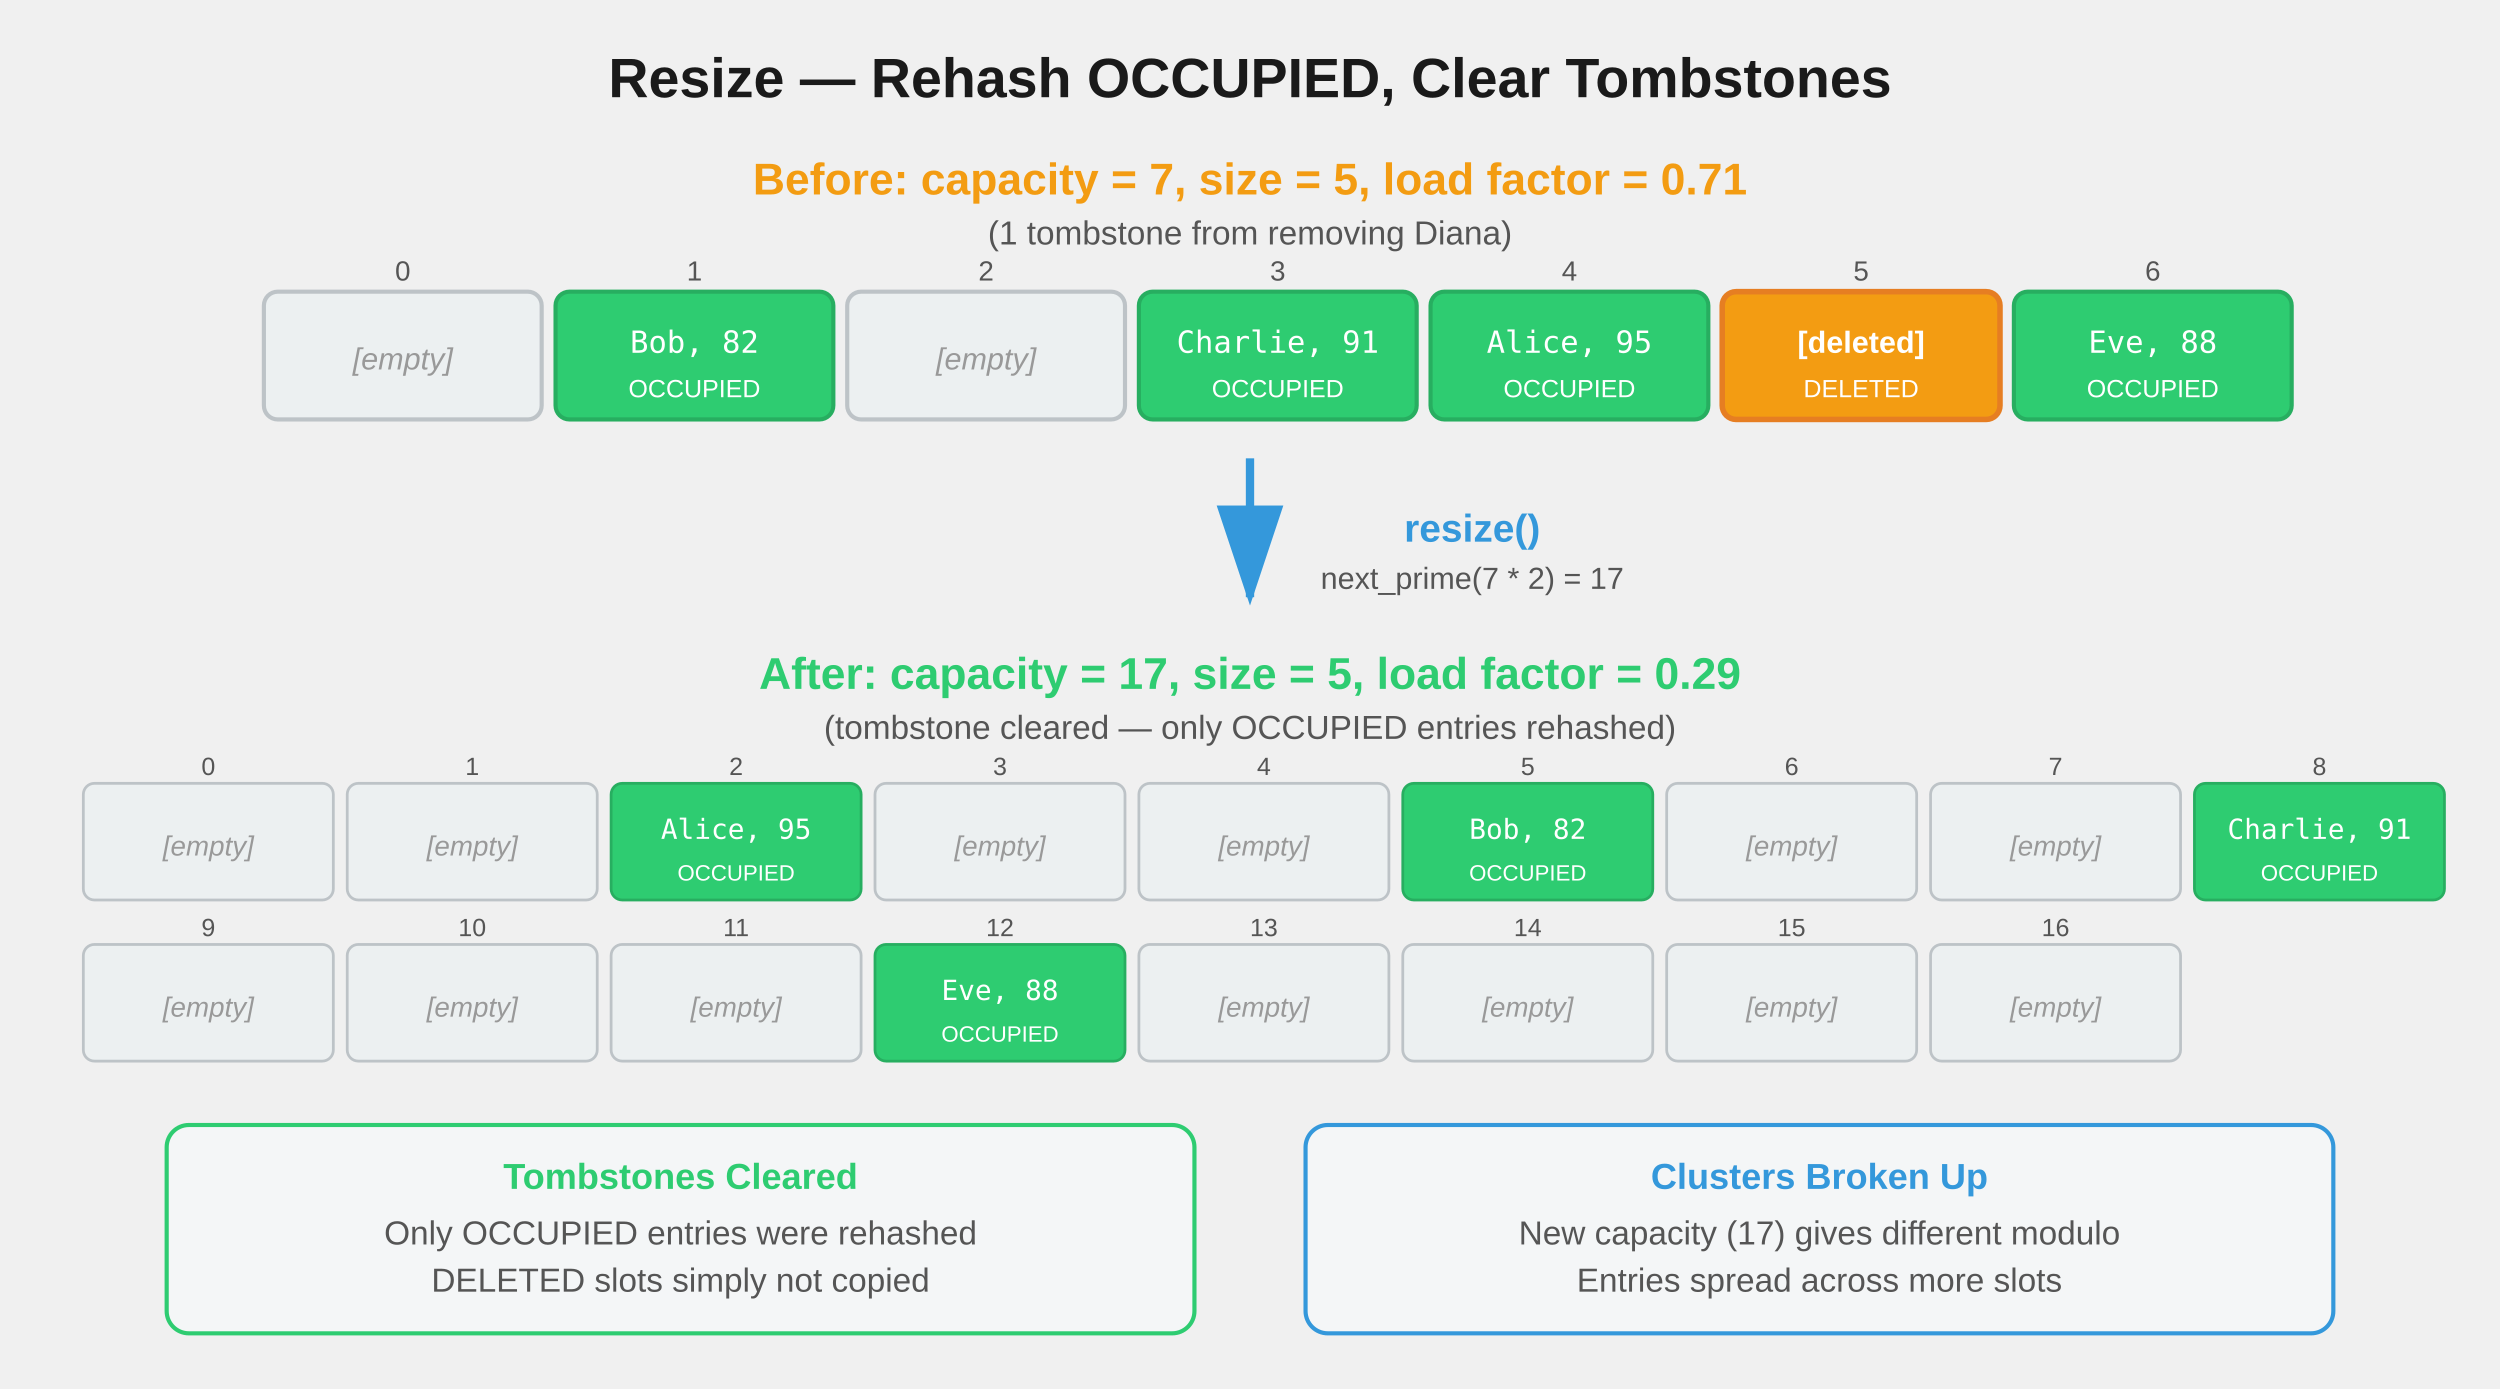
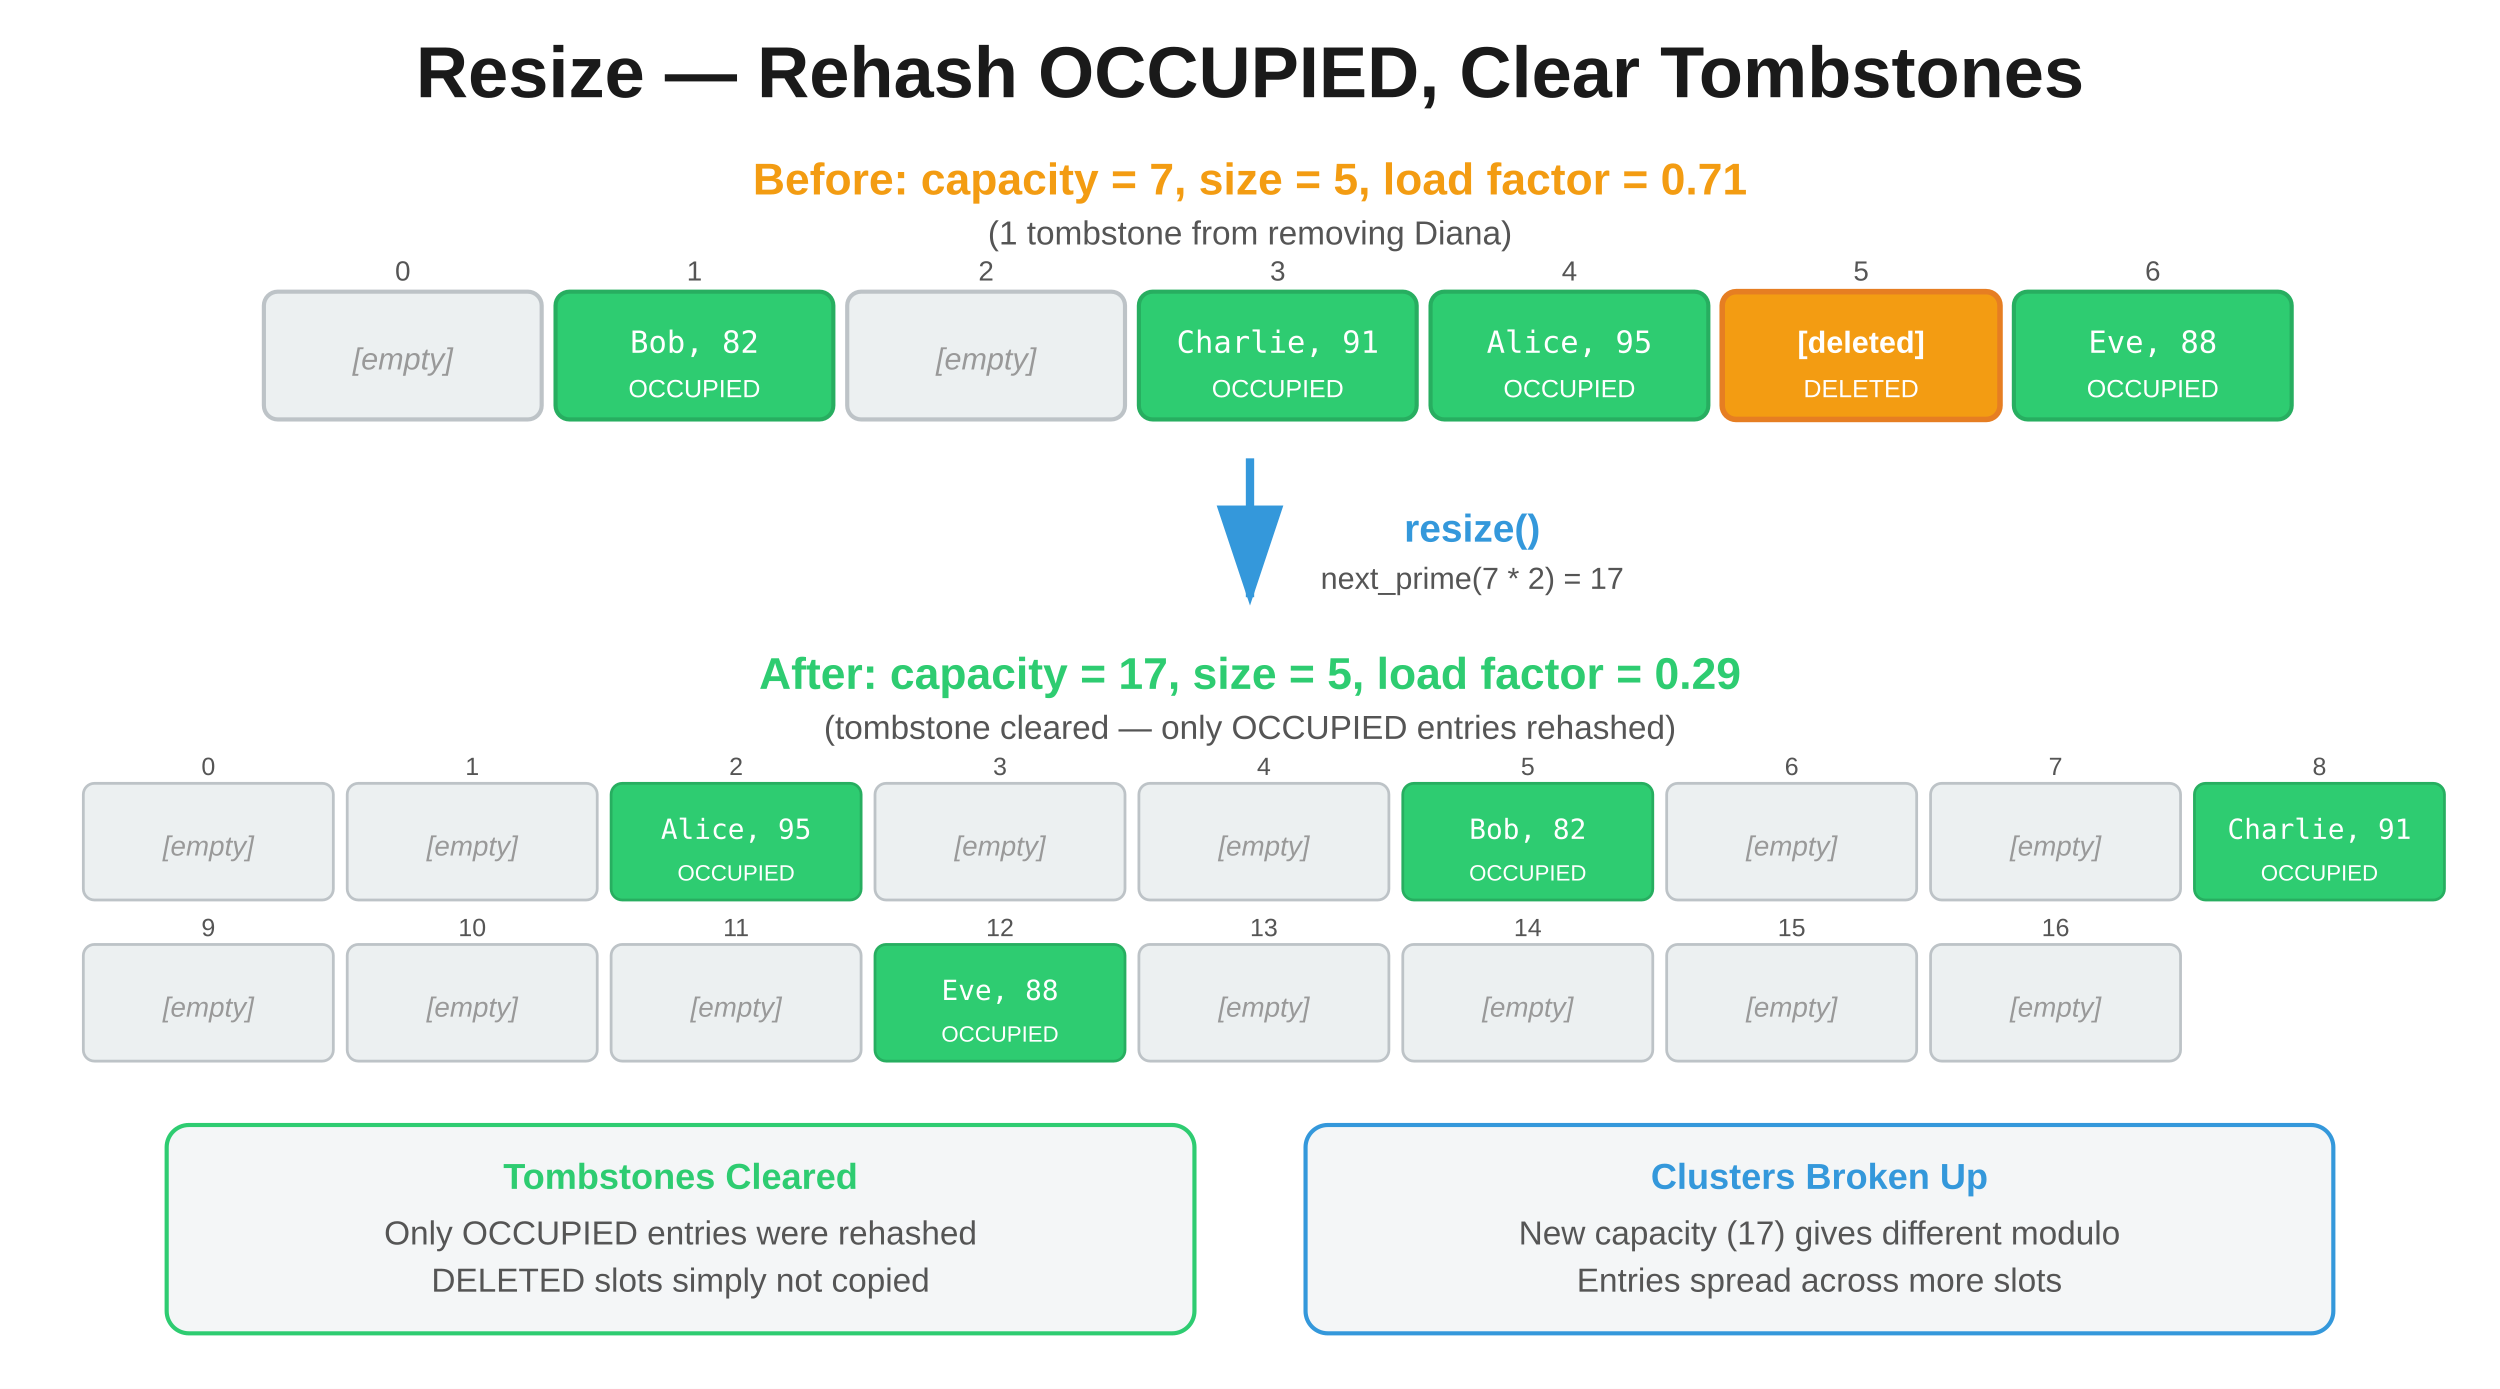
<svg xmlns="http://www.w3.org/2000/svg" viewBox="0 0 900 500" font-family="'Segoe UI', Arial, sans-serif">
+   <rect width="100%" height="100%" fill="white" />
  <defs>
    <marker id="arrowBig" markerWidth="12" markerHeight="8" refX="11" refY="4" orient="auto">
      <polygon points="0 0, 12 4, 0 8" fill="#3498db" />
    </marker>
  </defs>
-   <text x="450" y="35" text-anchor="middle" fill="#1a1a1a" font-size="20" font-weight="bold">Resize — Rehash OCCUPIED, Clear Tombstones</text>
+   <text x="450" y="35" text-anchor="middle" fill="#1a1a1a" font-size="26" font-weight="bold">Resize — Rehash OCCUPIED, Clear Tombstones</text>
  <text x="450" y="70" text-anchor="middle" fill="#f39c12" font-size="16" font-weight="bold">Before: capacity = 7, size = 5, load factor = 0.71</text>
  <text x="450" y="88" text-anchor="middle" fill="#555" font-size="12">(1 tombstone from removing Diana)</text>
  <rect x="95" y="105" width="100" height="46" rx="5" fill="#ecf0f1" stroke="#bdc3c7" stroke-width="1.5" />
  <text x="145" y="133" text-anchor="middle" fill="#999" font-size="11" font-style="italic">[empty]</text>
  <text x="145" y="101" text-anchor="middle" fill="#555" font-size="10">0</text>
  <rect x="200" y="105" width="100" height="46" rx="5" fill="#2ecc71" stroke="#27ae60" stroke-width="1.5" />
  <text x="250" y="127" text-anchor="middle" fill="#fff" font-size="11" font-family="'Consolas', monospace">Bob, 82</text>
  <text x="250" y="143" text-anchor="middle" fill="#fff" font-size="9">OCCUPIED</text>
  <text x="250" y="101" text-anchor="middle" fill="#555" font-size="10">1</text>
  <rect x="305" y="105" width="100" height="46" rx="5" fill="#ecf0f1" stroke="#bdc3c7" stroke-width="1.5" />
  <text x="355" y="133" text-anchor="middle" fill="#999" font-size="11" font-style="italic">[empty]</text>
  <text x="355" y="101" text-anchor="middle" fill="#555" font-size="10">2</text>
  <rect x="410" y="105" width="100" height="46" rx="5" fill="#2ecc71" stroke="#27ae60" stroke-width="1.5" />
  <text x="460" y="127" text-anchor="middle" fill="#fff" font-size="11" font-family="'Consolas', monospace">Charlie, 91</text>
  <text x="460" y="143" text-anchor="middle" fill="#fff" font-size="9">OCCUPIED</text>
  <text x="460" y="101" text-anchor="middle" fill="#555" font-size="10">3</text>
  <rect x="515" y="105" width="100" height="46" rx="5" fill="#2ecc71" stroke="#27ae60" stroke-width="1.5" />
  <text x="565" y="127" text-anchor="middle" fill="#fff" font-size="11" font-family="'Consolas', monospace">Alice, 95</text>
  <text x="565" y="143" text-anchor="middle" fill="#fff" font-size="9">OCCUPIED</text>
  <text x="565" y="101" text-anchor="middle" fill="#555" font-size="10">4</text>
  <rect x="620" y="105" width="100" height="46" rx="5" fill="#f39c12" stroke="#e67e22" stroke-width="2" />
  <text x="670" y="127" text-anchor="middle" fill="#fff" font-size="11" font-weight="bold">[deleted]</text>
  <text x="670" y="143" text-anchor="middle" fill="#fff" font-size="9">DELETED</text>
  <text x="670" y="101" text-anchor="middle" fill="#555" font-size="10">5</text>
  <rect x="725" y="105" width="100" height="46" rx="5" fill="#2ecc71" stroke="#27ae60" stroke-width="1.5" />
  <text x="775" y="127" text-anchor="middle" fill="#fff" font-size="11" font-family="'Consolas', monospace">Eve, 88</text>
  <text x="775" y="143" text-anchor="middle" fill="#fff" font-size="9">OCCUPIED</text>
  <text x="775" y="101" text-anchor="middle" fill="#555" font-size="10">6</text>
  <path d="M450,165 L450,215" stroke="#3498db" stroke-width="3" fill="none" marker-end="url(#arrowBig)" />
  <text x="530" y="195" text-anchor="middle" fill="#3498db" font-size="14" font-weight="bold">resize()</text>
  <text x="530" y="212" text-anchor="middle" fill="#555" font-size="11">next_prime(7 * 2) = 17</text>
  <text x="450" y="248" text-anchor="middle" fill="#2ecc71" font-size="16" font-weight="bold">After: capacity = 17, size = 5, load factor = 0.29</text>
  <text x="450" y="266" text-anchor="middle" fill="#555" font-size="12">(tombstone cleared — only OCCUPIED entries rehashed)</text>
  <rect x="30" y="282" width="90" height="42" rx="4" fill="#ecf0f1" stroke="#bdc3c7" stroke-width="1" />
  <text x="75" y="308" text-anchor="middle" fill="#999" font-size="10" font-style="italic">[empty]</text>
  <text x="75" y="279" text-anchor="middle" fill="#555" font-size="9">0</text>
  <rect x="125" y="282" width="90" height="42" rx="4" fill="#ecf0f1" stroke="#bdc3c7" stroke-width="1" />
  <text x="170" y="308" text-anchor="middle" fill="#999" font-size="10" font-style="italic">[empty]</text>
  <text x="170" y="279" text-anchor="middle" fill="#555" font-size="9">1</text>
  <rect x="220" y="282" width="90" height="42" rx="4" fill="#2ecc71" stroke="#27ae60" stroke-width="1" />
  <text x="265" y="302" text-anchor="middle" fill="#fff" font-size="10" font-family="'Consolas', monospace">Alice, 95</text>
  <text x="265" y="317" text-anchor="middle" fill="#fff" font-size="8">OCCUPIED</text>
  <text x="265" y="279" text-anchor="middle" fill="#555" font-size="9">2</text>
  <rect x="315" y="282" width="90" height="42" rx="4" fill="#ecf0f1" stroke="#bdc3c7" stroke-width="1" />
  <text x="360" y="308" text-anchor="middle" fill="#999" font-size="10" font-style="italic">[empty]</text>
  <text x="360" y="279" text-anchor="middle" fill="#555" font-size="9">3</text>
  <rect x="410" y="282" width="90" height="42" rx="4" fill="#ecf0f1" stroke="#bdc3c7" stroke-width="1" />
  <text x="455" y="308" text-anchor="middle" fill="#999" font-size="10" font-style="italic">[empty]</text>
  <text x="455" y="279" text-anchor="middle" fill="#555" font-size="9">4</text>
  <rect x="505" y="282" width="90" height="42" rx="4" fill="#2ecc71" stroke="#27ae60" stroke-width="1" />
  <text x="550" y="302" text-anchor="middle" fill="#fff" font-size="10" font-family="'Consolas', monospace">Bob, 82</text>
  <text x="550" y="317" text-anchor="middle" fill="#fff" font-size="8">OCCUPIED</text>
  <text x="550" y="279" text-anchor="middle" fill="#555" font-size="9">5</text>
  <rect x="600" y="282" width="90" height="42" rx="4" fill="#ecf0f1" stroke="#bdc3c7" stroke-width="1" />
  <text x="645" y="308" text-anchor="middle" fill="#999" font-size="10" font-style="italic">[empty]</text>
  <text x="645" y="279" text-anchor="middle" fill="#555" font-size="9">6</text>
  <rect x="695" y="282" width="90" height="42" rx="4" fill="#ecf0f1" stroke="#bdc3c7" stroke-width="1" />
  <text x="740" y="308" text-anchor="middle" fill="#999" font-size="10" font-style="italic">[empty]</text>
  <text x="740" y="279" text-anchor="middle" fill="#555" font-size="9">7</text>
  <rect x="790" y="282" width="90" height="42" rx="4" fill="#2ecc71" stroke="#27ae60" stroke-width="1" />
  <text x="835" y="302" text-anchor="middle" fill="#fff" font-size="10" font-family="'Consolas', monospace">Charlie, 91</text>
  <text x="835" y="317" text-anchor="middle" fill="#fff" font-size="8">OCCUPIED</text>
  <text x="835" y="279" text-anchor="middle" fill="#555" font-size="9">8</text>
  <rect x="30" y="340" width="90" height="42" rx="4" fill="#ecf0f1" stroke="#bdc3c7" stroke-width="1" />
  <text x="75" y="366" text-anchor="middle" fill="#999" font-size="10" font-style="italic">[empty]</text>
  <text x="75" y="337" text-anchor="middle" fill="#555" font-size="9">9</text>
  <rect x="125" y="340" width="90" height="42" rx="4" fill="#ecf0f1" stroke="#bdc3c7" stroke-width="1" />
  <text x="170" y="366" text-anchor="middle" fill="#999" font-size="10" font-style="italic">[empty]</text>
  <text x="170" y="337" text-anchor="middle" fill="#555" font-size="9">10</text>
  <rect x="220" y="340" width="90" height="42" rx="4" fill="#ecf0f1" stroke="#bdc3c7" stroke-width="1" />
  <text x="265" y="366" text-anchor="middle" fill="#999" font-size="10" font-style="italic">[empty]</text>
  <text x="265" y="337" text-anchor="middle" fill="#555" font-size="9">11</text>
  <rect x="315" y="340" width="90" height="42" rx="4" fill="#2ecc71" stroke="#27ae60" stroke-width="1" />
  <text x="360" y="360" text-anchor="middle" fill="#fff" font-size="10" font-family="'Consolas', monospace">Eve, 88</text>
  <text x="360" y="375" text-anchor="middle" fill="#fff" font-size="8">OCCUPIED</text>
  <text x="360" y="337" text-anchor="middle" fill="#555" font-size="9">12</text>
  <rect x="410" y="340" width="90" height="42" rx="4" fill="#ecf0f1" stroke="#bdc3c7" stroke-width="1" />
  <text x="455" y="366" text-anchor="middle" fill="#999" font-size="10" font-style="italic">[empty]</text>
  <text x="455" y="337" text-anchor="middle" fill="#555" font-size="9">13</text>
  <rect x="505" y="340" width="90" height="42" rx="4" fill="#ecf0f1" stroke="#bdc3c7" stroke-width="1" />
  <text x="550" y="366" text-anchor="middle" fill="#999" font-size="10" font-style="italic">[empty]</text>
  <text x="550" y="337" text-anchor="middle" fill="#555" font-size="9">14</text>
  <rect x="600" y="340" width="90" height="42" rx="4" fill="#ecf0f1" stroke="#bdc3c7" stroke-width="1" />
  <text x="645" y="366" text-anchor="middle" fill="#999" font-size="10" font-style="italic">[empty]</text>
  <text x="645" y="337" text-anchor="middle" fill="#555" font-size="9">15</text>
  <rect x="695" y="340" width="90" height="42" rx="4" fill="#ecf0f1" stroke="#bdc3c7" stroke-width="1" />
  <text x="740" y="366" text-anchor="middle" fill="#999" font-size="10" font-style="italic">[empty]</text>
  <text x="740" y="337" text-anchor="middle" fill="#555" font-size="9">16</text>
  <rect x="60" y="405" width="370" height="75" rx="8" fill="#f4f6f7" stroke="#2ecc71" stroke-width="1.5" />
  <text x="245" y="428" text-anchor="middle" fill="#2ecc71" font-size="13" font-weight="bold">Tombstones Cleared</text>
  <text x="245" y="448" text-anchor="middle" fill="#555" font-size="12">Only OCCUPIED entries were rehashed</text>
  <text x="245" y="465" text-anchor="middle" fill="#555" font-size="12">DELETED slots simply not copied</text>
  <rect x="470" y="405" width="370" height="75" rx="8" fill="#f4f6f7" stroke="#3498db" stroke-width="1.5" />
  <text x="655" y="428" text-anchor="middle" fill="#3498db" font-size="13" font-weight="bold">Clusters Broken Up</text>
  <text x="655" y="448" text-anchor="middle" fill="#555" font-size="12">New capacity (17) gives different modulo</text>
  <text x="655" y="465" text-anchor="middle" fill="#555" font-size="12">Entries spread across more slots</text>
</svg>
